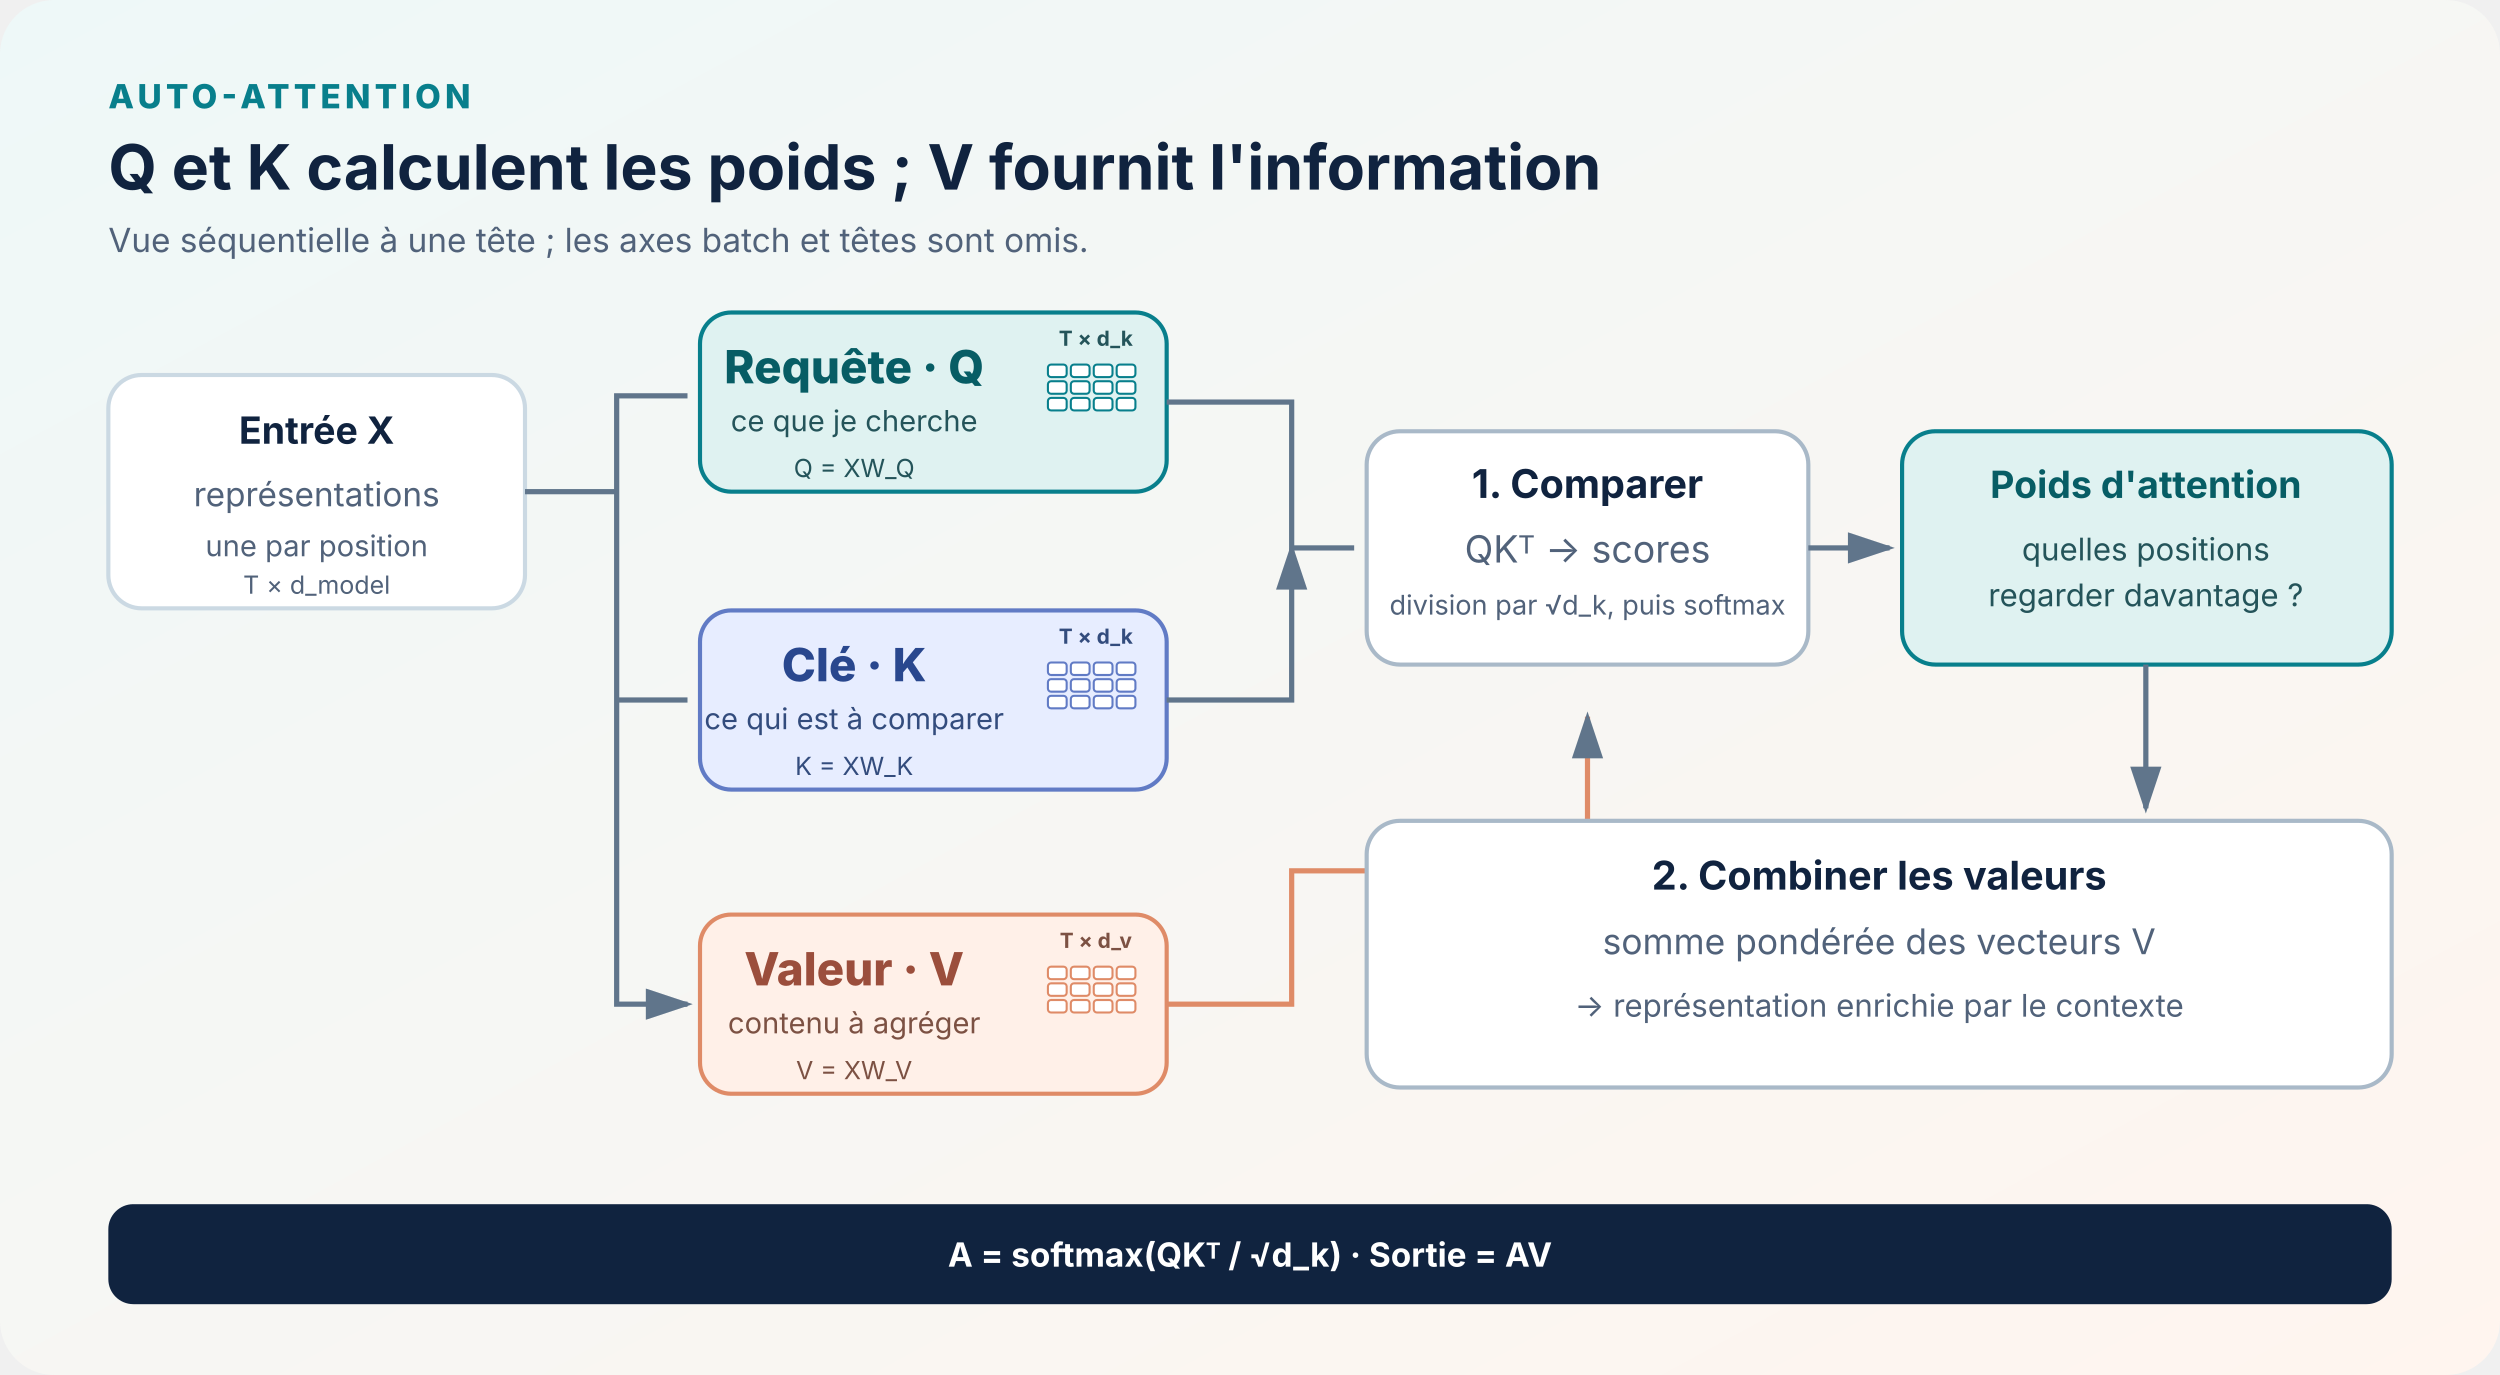
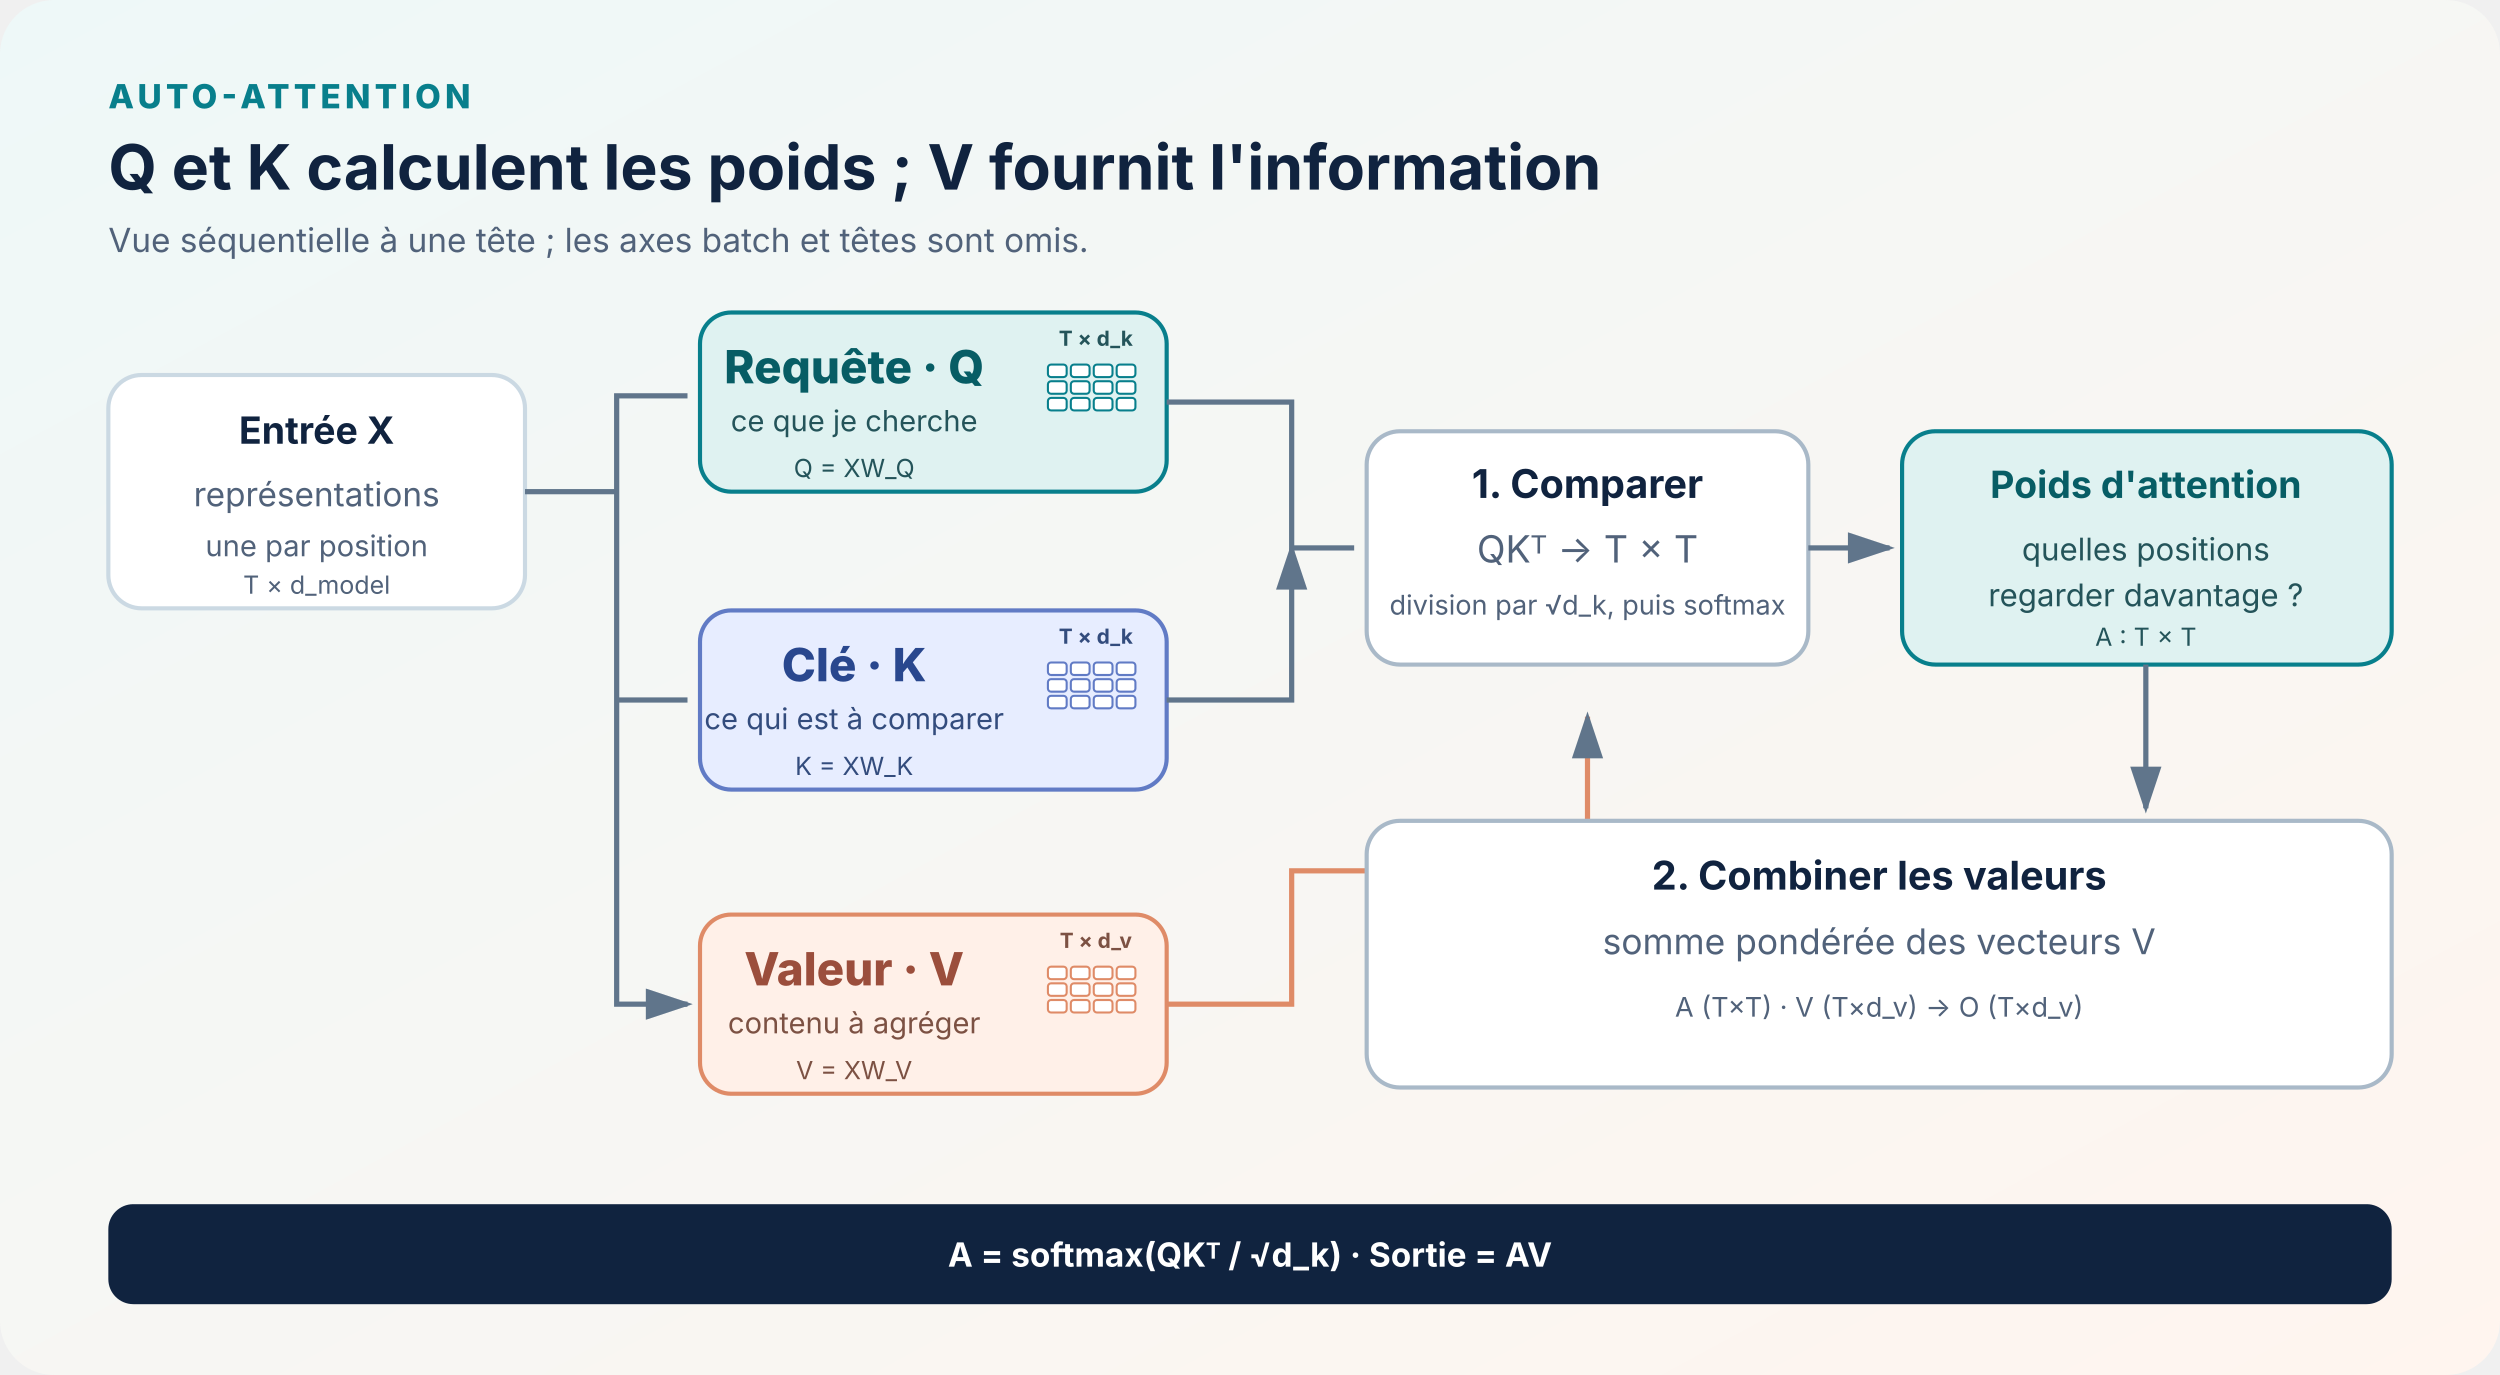
<svg xmlns="http://www.w3.org/2000/svg" width="1200" height="660" viewBox="0 0 1200 660" role="img" aria-labelledby="title desc">
  <defs>
    <linearGradient id="bg" x1="0" y1="0" x2="1" y2="1">
      <stop stop-color="#eef8f8" />
      <stop offset="1" stop-color="#fff5ef" />
    </linearGradient>
    <marker id="arrow" markerWidth="10" markerHeight="10" refX="8" refY="3" orient="auto">
      <path d="M0,0 L0,6 L9,3 z" fill="#60758b" />
    </marker>
  </defs>
  <rect width="1200" height="660" rx="26" fill="url(#bg)" />
  <text x="52" y="52" font-family="Inter,Arial,sans-serif" font-size="16" font-weight="800" letter-spacing="2" fill="#087f8c">AUTO-ATTENTION</text>
  <text x="52" y="91" font-family="Inter,Arial,sans-serif" font-size="30" font-weight="750" fill="#10233f">Q et K calculent les poids ; V fournit l'information</text>
  <text x="52" y="121" font-family="Inter,Arial,sans-serif" font-size="16" fill="#51627a">Vue séquentielle à une tête ; les axes batch et têtes sont omis.</text>
  <rect x="52" y="180" width="200" height="112" rx="16" fill="#fff" stroke="#cbd9e3" stroke-width="2" />
  <text x="152" y="213" text-anchor="middle" font-family="Inter,Arial,sans-serif" font-size="18" font-weight="750" fill="#10233f">Entrée X</text>
  <text x="152" y="243" text-anchor="middle" font-family="Inter,Arial,sans-serif" font-size="16" fill="#51627a">représentations</text>
  <text x="152" y="267" text-anchor="middle" font-family="Inter,Arial,sans-serif" font-size="14" fill="#51627a">une par position</text>
  <text x="152" y="285" text-anchor="middle" font-family="Inter,Arial,sans-serif" font-size="12" fill="#51627a">T × d_model</text>
  <path d="M252 236 H296 V190 H330 M296 236 V336 H330 M296 236 V482 H330" fill="none" stroke="#60758b" stroke-width="2.5" marker-end="url(#arrow)" />
  <rect x="336" y="150" width="224" height="86" rx="15" fill="#dff2f1" stroke="#087f8c" stroke-width="2" />
  <text x="410" y="184" text-anchor="middle" font-family="Inter,Arial,sans-serif" font-size="22" font-weight="800" fill="#075d65">Requête · Q</text>
  <text x="410" y="207" text-anchor="middle" font-family="Inter,Arial,sans-serif" font-size="14" fill="#24545a">ce que je cherche</text>
  <text x="410" y="229" text-anchor="middle" font-family="Inter,Arial,sans-serif" font-size="12" fill="#24545a">Q = XW_Q</text>
  <text x="526" y="166" text-anchor="middle" font-family="Inter,Arial,sans-serif" font-size="10" font-weight="700" fill="#24545a">T × d_k</text>
  <g fill="#ffffff" stroke="#087f8c" stroke-width="1">
    <rect x="503" y="175" width="9" height="6" rx="1.5" />
    <rect x="514" y="175" width="9" height="6" rx="1.5" />
    <rect x="525" y="175" width="9" height="6" rx="1.5" />
    <rect x="536" y="175" width="9" height="6" rx="1.5" />
    <rect x="503" y="183" width="9" height="6" rx="1.5" />
    <rect x="514" y="183" width="9" height="6" rx="1.5" />
    <rect x="525" y="183" width="9" height="6" rx="1.5" />
    <rect x="536" y="183" width="9" height="6" rx="1.5" />
    <rect x="503" y="191" width="9" height="6" rx="1.5" />
    <rect x="514" y="191" width="9" height="6" rx="1.5" />
    <rect x="525" y="191" width="9" height="6" rx="1.5" />
    <rect x="536" y="191" width="9" height="6" rx="1.5" />
  </g>
  <rect x="336" y="293" width="224" height="86" rx="15" fill="#e7edff" stroke="#617bc5" stroke-width="2" />
  <text x="410" y="327" text-anchor="middle" font-family="Inter,Arial,sans-serif" font-size="22" font-weight="800" fill="#29478e">Clé · K</text>
  <text x="410" y="350" text-anchor="middle" font-family="Inter,Arial,sans-serif" font-size="14" fill="#334c7d">ce qui est à comparer</text>
  <text x="410" y="372" text-anchor="middle" font-family="Inter,Arial,sans-serif" font-size="12" fill="#334c7d">K = XW_K</text>
  <text x="526" y="309" text-anchor="middle" font-family="Inter,Arial,sans-serif" font-size="10" font-weight="700" fill="#334c7d">T × d_k</text>
  <g fill="#ffffff" stroke="#617bc5" stroke-width="1">
    <rect x="503" y="318" width="9" height="6" rx="1.5" />
    <rect x="514" y="318" width="9" height="6" rx="1.5" />
    <rect x="525" y="318" width="9" height="6" rx="1.5" />
    <rect x="536" y="318" width="9" height="6" rx="1.5" />
    <rect x="503" y="326" width="9" height="6" rx="1.5" />
    <rect x="514" y="326" width="9" height="6" rx="1.5" />
    <rect x="525" y="326" width="9" height="6" rx="1.5" />
    <rect x="536" y="326" width="9" height="6" rx="1.5" />
    <rect x="503" y="334" width="9" height="6" rx="1.5" />
    <rect x="514" y="334" width="9" height="6" rx="1.5" />
    <rect x="525" y="334" width="9" height="6" rx="1.5" />
    <rect x="536" y="334" width="9" height="6" rx="1.5" />
  </g>
  <rect x="336" y="439" width="224" height="86" rx="15" fill="#fff0e8" stroke="#df8b67" stroke-width="2" />
  <text x="410" y="473" text-anchor="middle" font-family="Inter,Arial,sans-serif" font-size="22" font-weight="800" fill="#9b4e3c">Valeur · V</text>
  <text x="410" y="496" text-anchor="middle" font-family="Inter,Arial,sans-serif" font-size="14" fill="#7c5143">contenu à agréger</text>
  <text x="410" y="518" text-anchor="middle" font-family="Inter,Arial,sans-serif" font-size="12" fill="#7c5143">V = XW_V</text>
  <text x="526" y="455" text-anchor="middle" font-family="Inter,Arial,sans-serif" font-size="10" font-weight="700" fill="#7c5143">T × d_v</text>
  <g fill="#ffffff" stroke="#df8b67" stroke-width="1">
    <rect x="503" y="464" width="9" height="6" rx="1.5" />
    <rect x="514" y="464" width="9" height="6" rx="1.5" />
    <rect x="525" y="464" width="9" height="6" rx="1.5" />
    <rect x="536" y="464" width="9" height="6" rx="1.5" />
    <rect x="503" y="472" width="9" height="6" rx="1.5" />
    <rect x="514" y="472" width="9" height="6" rx="1.5" />
    <rect x="525" y="472" width="9" height="6" rx="1.5" />
    <rect x="536" y="472" width="9" height="6" rx="1.5" />
    <rect x="503" y="480" width="9" height="6" rx="1.5" />
    <rect x="514" y="480" width="9" height="6" rx="1.5" />
    <rect x="525" y="480" width="9" height="6" rx="1.5" />
    <rect x="536" y="480" width="9" height="6" rx="1.5" />
  </g>
  <path d="M560 193 H620 V263 H650 M560 336 H620 V263" fill="none" stroke="#60758b" stroke-width="2.5" marker-end="url(#arrow)" />
  <rect x="656" y="207" width="212" height="112" rx="16" fill="#fff" stroke="#a9b9c8" stroke-width="2" />
  <text x="762" y="239" text-anchor="middle" font-family="Inter,Arial,sans-serif" font-size="19" font-weight="750" fill="#10233f">1. Comparer</text>
-   <text x="762" y="270" text-anchor="middle" font-family="Inter,Arial,sans-serif" font-size="18" fill="#51627a">QKᵀ → scores</text>
+   <text x="762" y="270" text-anchor="middle" font-family="Inter,Arial,sans-serif" font-size="18" fill="#51627a">QKᵀ → T × T</text>
  <text x="762" y="295" text-anchor="middle" font-family="Inter,Arial,sans-serif" font-size="13" fill="#51627a">division par √d_k, puis softmax</text>
  <path d="M868 263 H907" fill="none" stroke="#60758b" stroke-width="2.5" marker-end="url(#arrow)" />
  <rect x="913" y="207" width="235" height="112" rx="16" fill="#dff2f1" stroke="#087f8c" stroke-width="2" />
  <text x="1030" y="239" text-anchor="middle" font-family="Inter,Arial,sans-serif" font-size="18" font-weight="750" fill="#075d65">Poids d'attention</text>
  <text x="1030" y="269" text-anchor="middle" font-family="Inter,Arial,sans-serif" font-size="15" fill="#24545a">quelles positions</text>
  <text x="1030" y="291" text-anchor="middle" font-family="Inter,Arial,sans-serif" font-size="15" fill="#24545a">regarder davantage ?</text>
+   <text x="1030" y="310" text-anchor="middle" font-family="Inter,Arial,sans-serif" font-size="12" fill="#24545a">A : T × T</text>
  <path d="M560 482 H620 V418 H762 V344" fill="none" stroke="#df8b67" stroke-width="2.5" marker-end="url(#arrow)" />
  <path d="M1030 319 V388" fill="none" stroke="#60758b" stroke-width="2.5" marker-end="url(#arrow)" />
  <rect x="656" y="394" width="492" height="128" rx="16" fill="#fff" stroke="#a9b9c8" stroke-width="2" />
  <text x="902" y="427" text-anchor="middle" font-family="Inter,Arial,sans-serif" font-size="19" font-weight="750" fill="#10233f">2. Combiner les valeurs</text>
  <text x="902" y="458" text-anchor="middle" font-family="Inter,Arial,sans-serif" font-size="17" fill="#51627a">somme pondérée des vecteurs V</text>
-   <text x="902" y="488" text-anchor="middle" font-family="Inter,Arial,sans-serif" font-size="15" fill="#51627a">→ représentation enrichie par le contexte</text>
+   <text x="902" y="488" text-anchor="middle" font-family="Inter,Arial,sans-serif" font-size="13" fill="#51627a">A (T×T) · V (T×d_v) → O (T×d_v)</text>
  <rect x="52" y="578" width="1096" height="48" rx="12" fill="#10233f" />
  <text x="600" y="608" text-anchor="middle" font-family="Inter,Arial,sans-serif" font-size="16" font-weight="650" fill="#fff">A = softmax(QKᵀ / √d_k) · Sortie = AV</text>
</svg>
